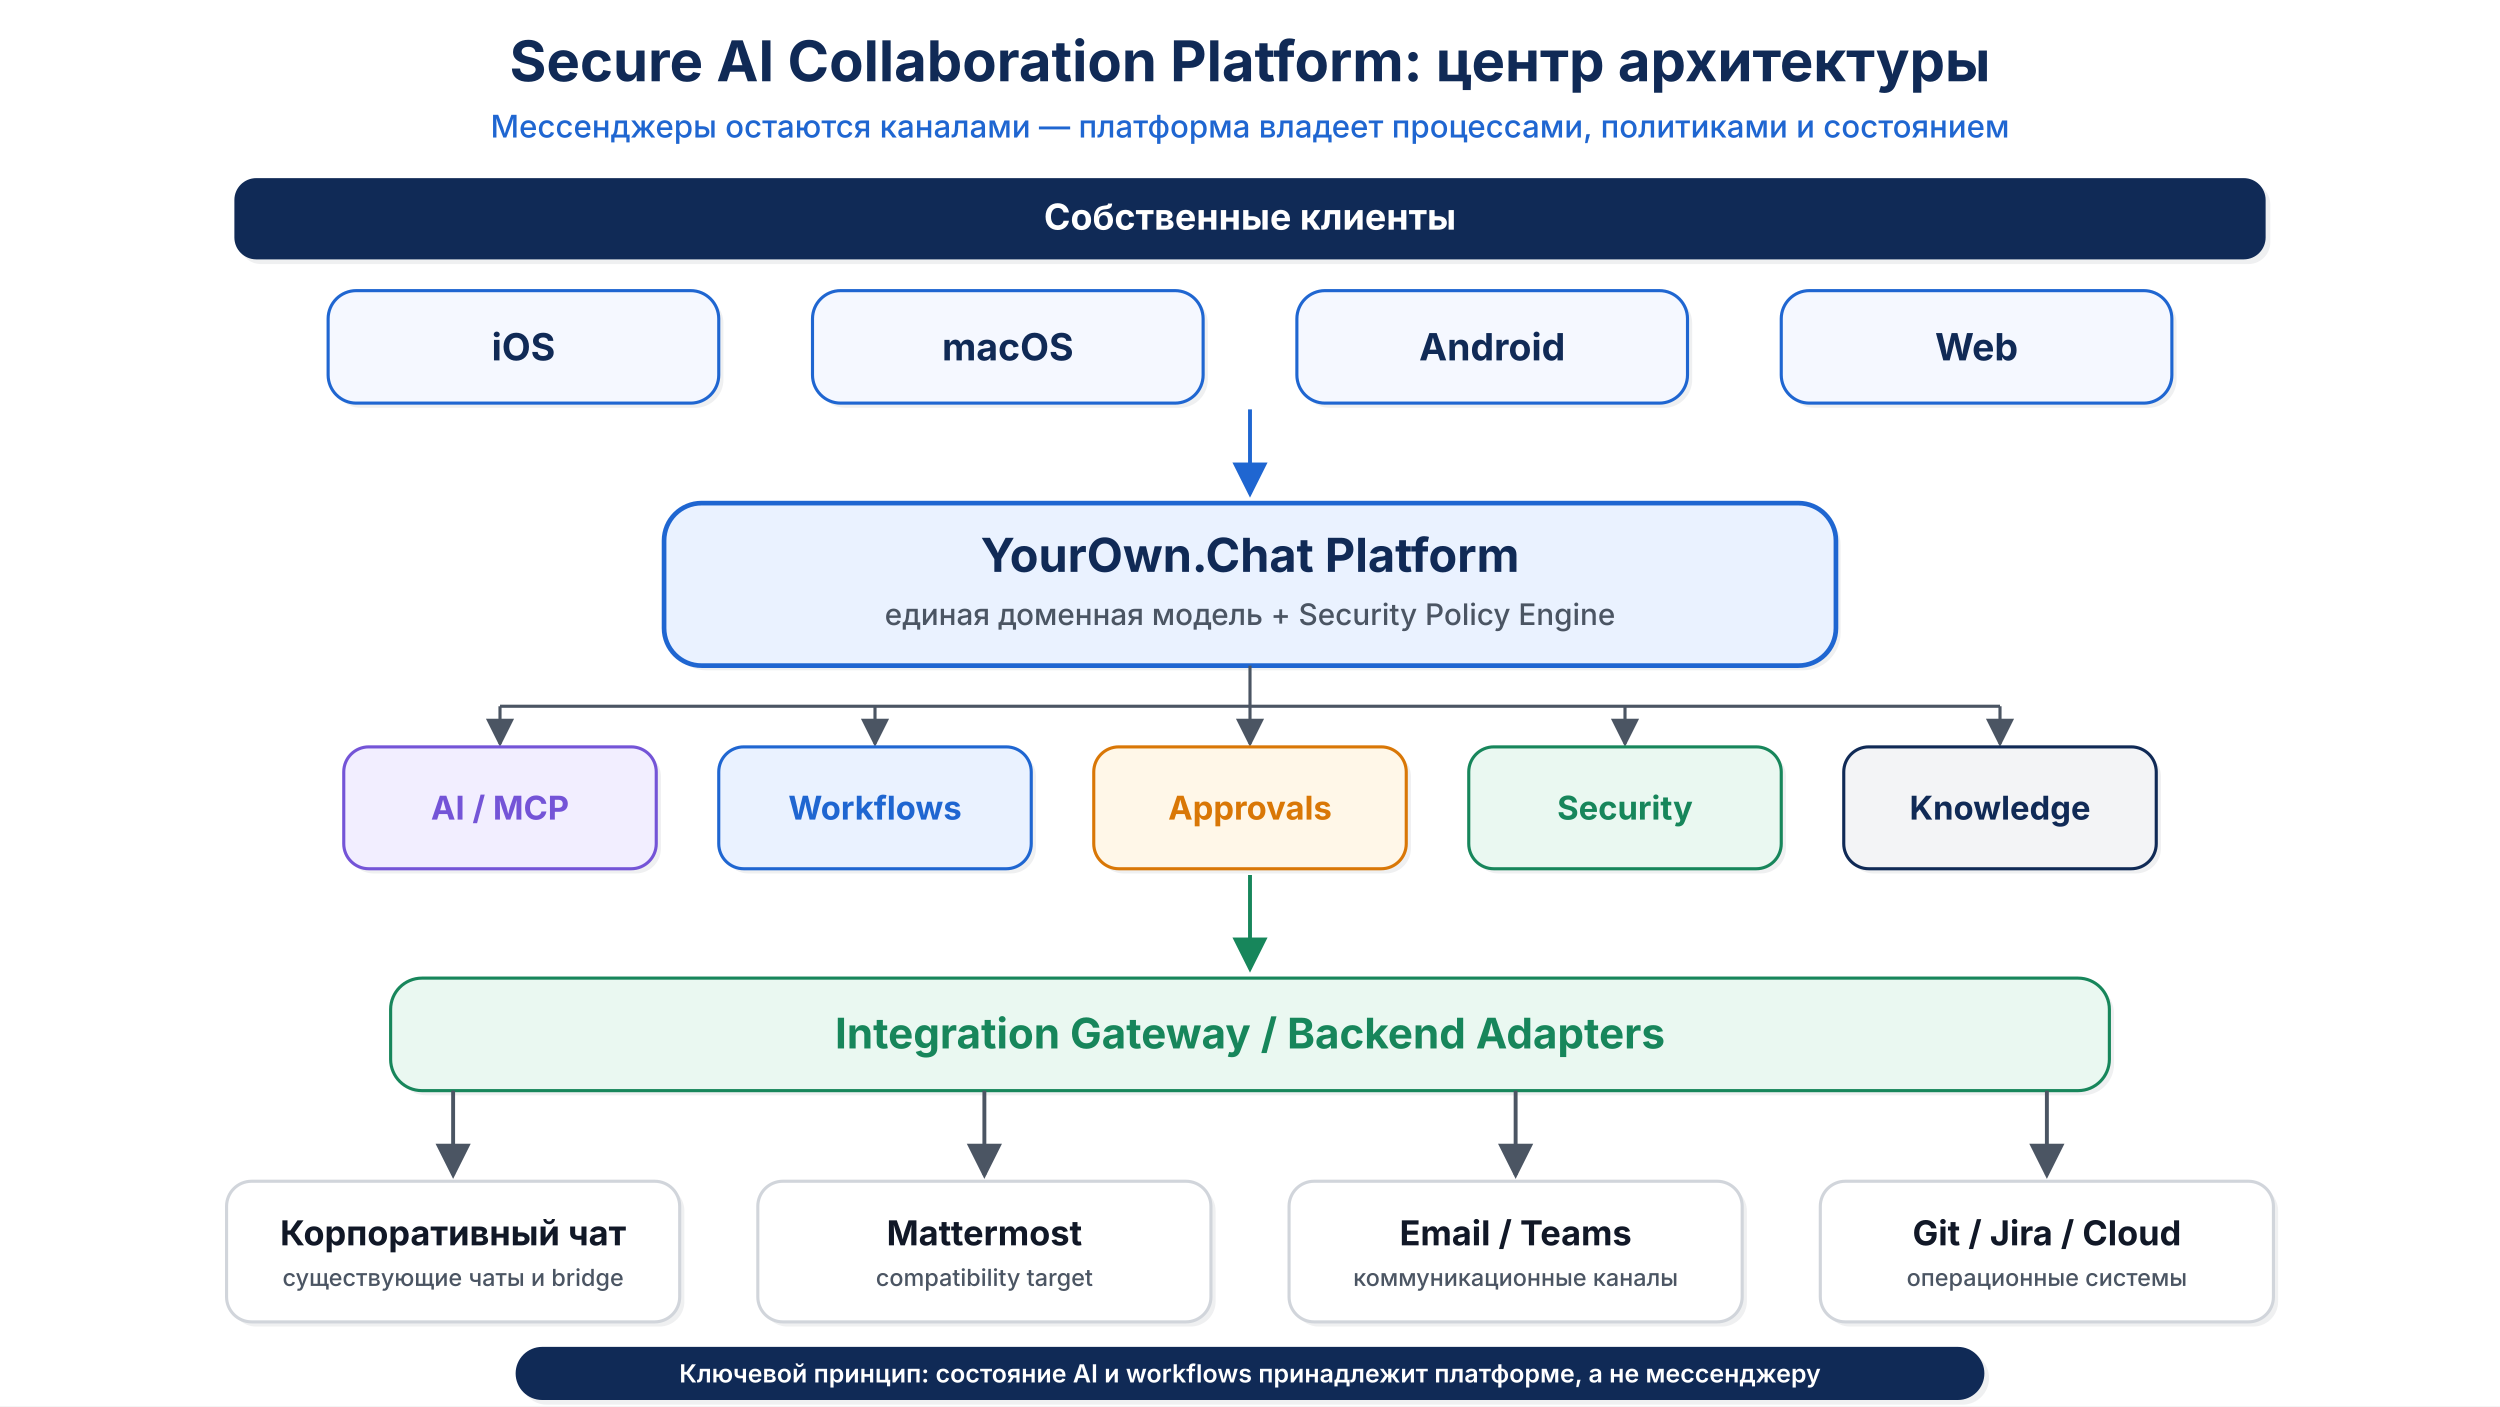
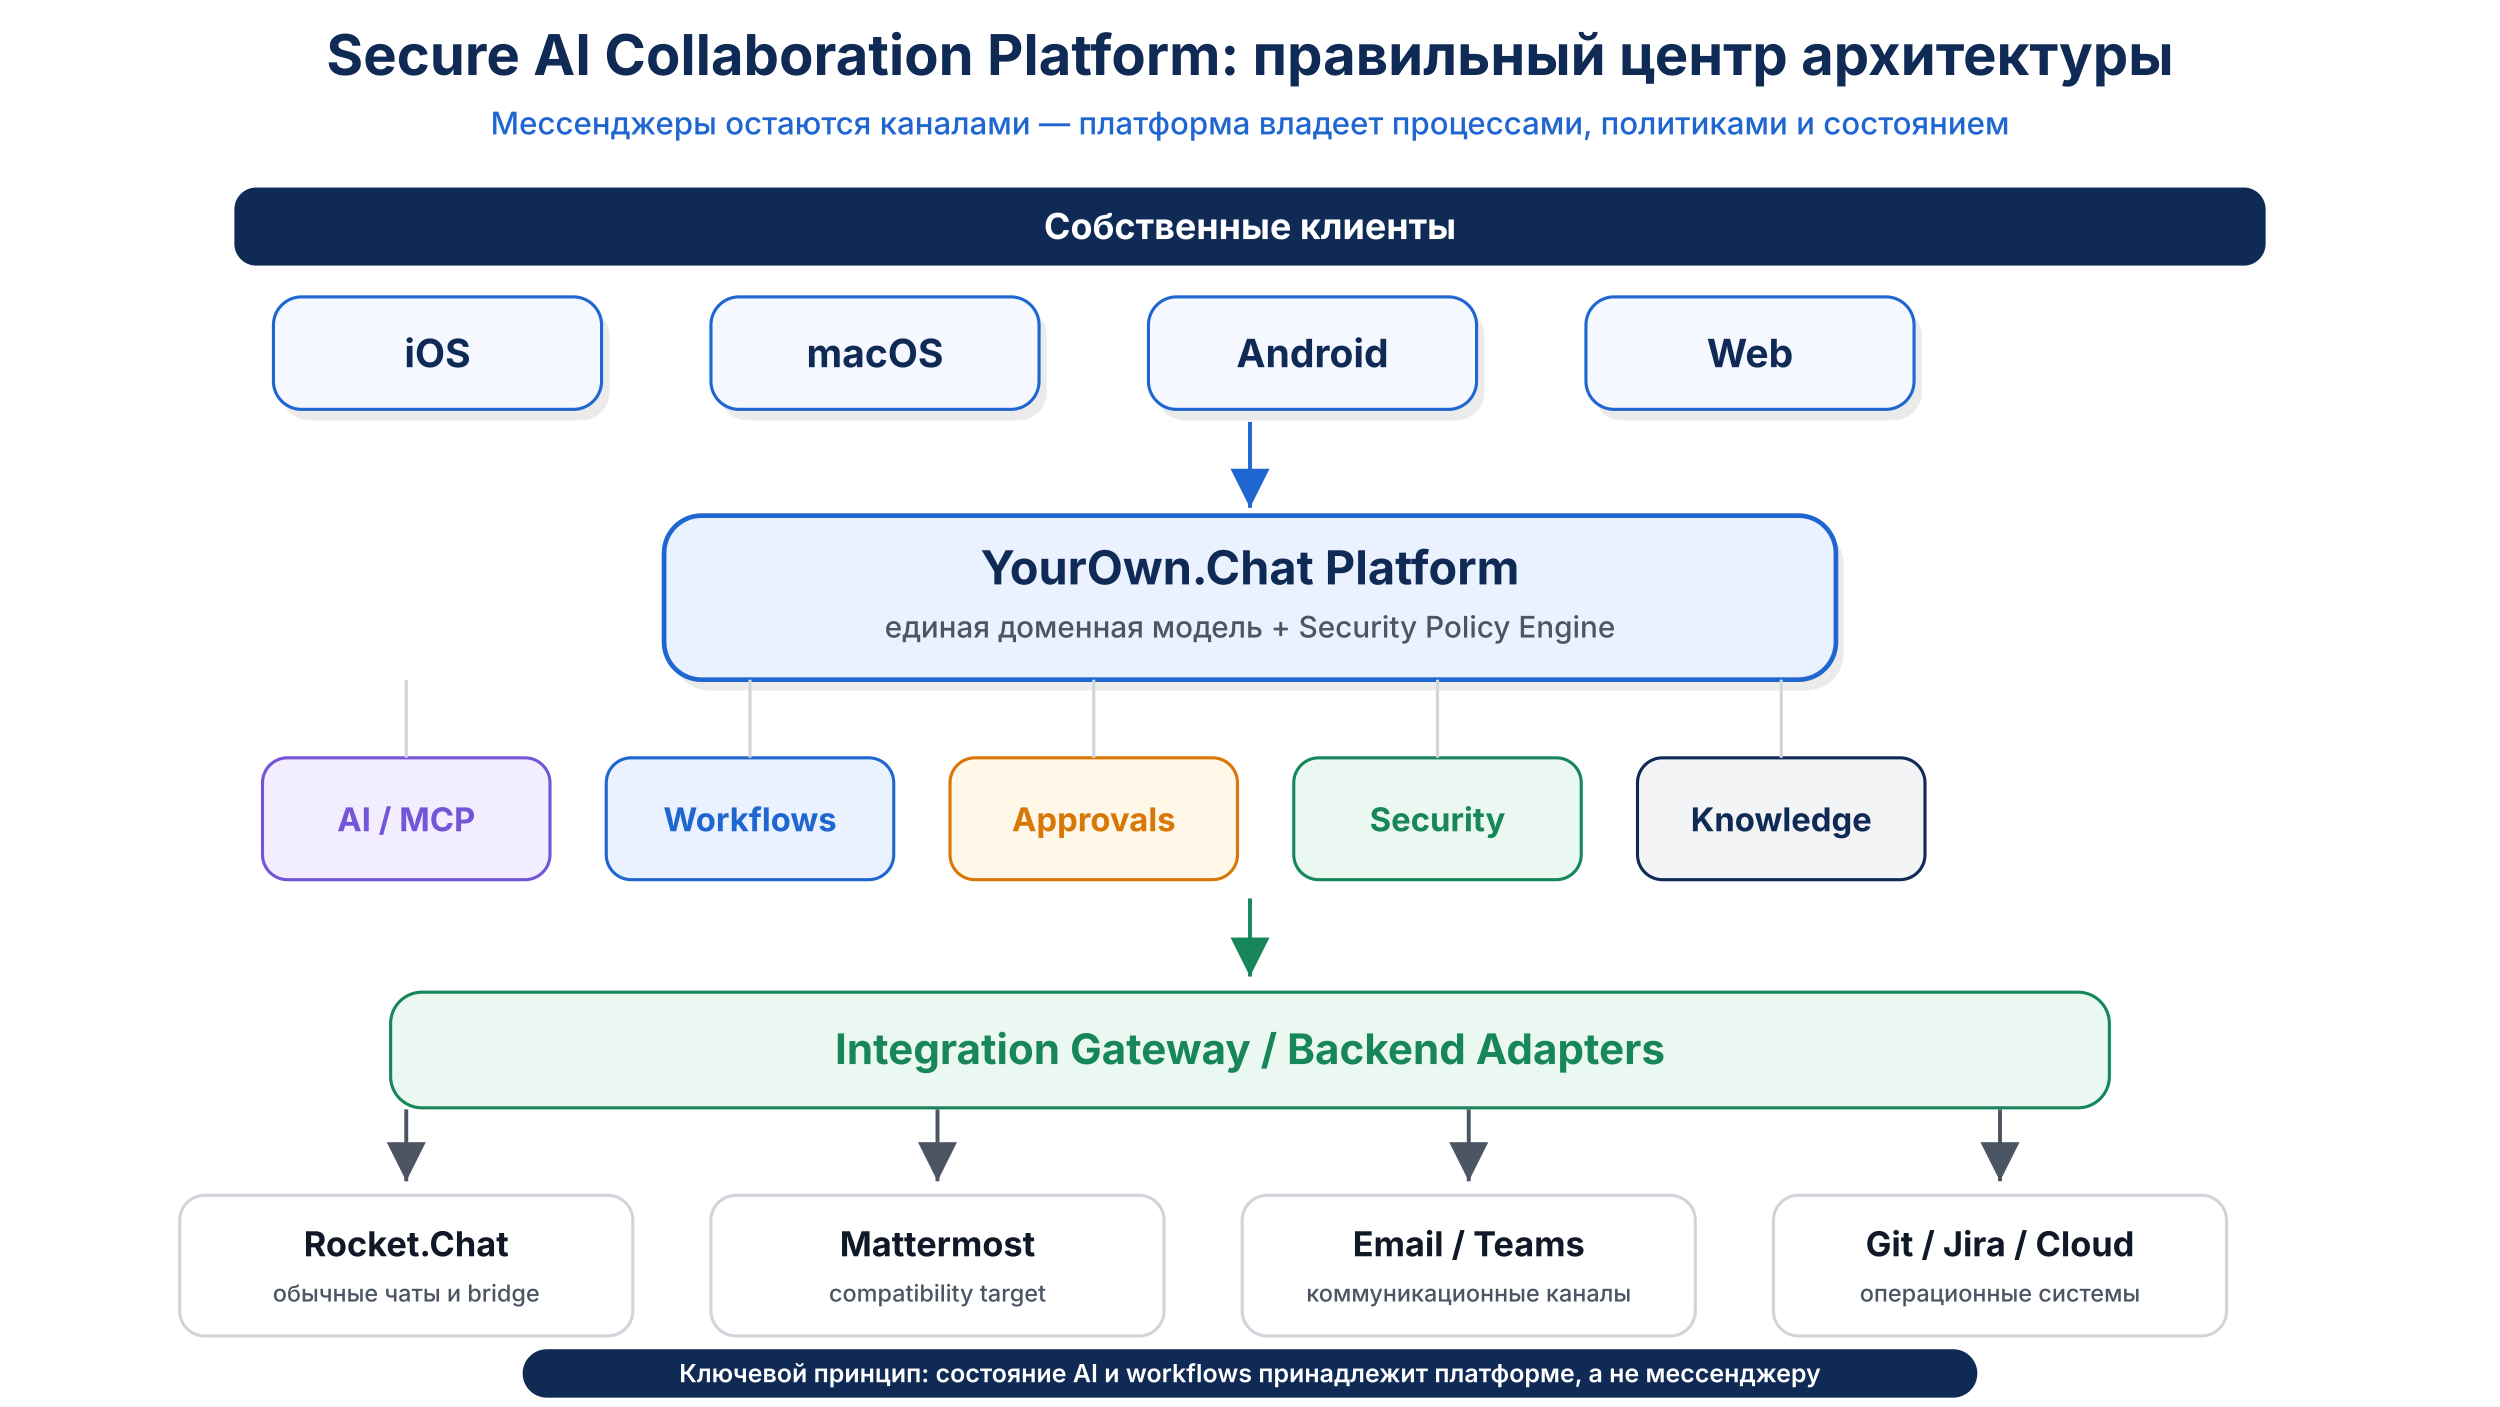
- <svg xmlns="http://www.w3.org/2000/svg" viewBox="0 0 1600 900" width="1600" height="900">
+ <svg xmlns="http://www.w3.org/2000/svg" baseProfile="full" height="900" version="1.1" viewBox="0 0 1600 900" width="1600">
  <defs>
-     <marker id="ar-gray" markerWidth="9" markerHeight="9" refX="8" refY="4.5" orient="auto">
-       <path d="M 0 0 L 9 4.5 L 0 9 z" fill="#4B5563" />
+     <marker id="arrow" markerHeight="10" markerWidth="10" orient="auto" refX="10" refY="5">
+       <path d="M 0 0 L 10 5 L 0 10 z" fill="#4B5563" />
    </marker>
-     <marker id="ar-blue" markerWidth="9" markerHeight="9" refX="8" refY="4.5" orient="auto">
-       <path d="M 0 0 L 9 4.5 L 0 9 z" fill="#1F66D1" />
+     <marker id="arrow-blue" markerHeight="10" markerWidth="10" orient="auto" refX="10" refY="5">
+       <path d="M 0 0 L 10 5 L 0 10 z" fill="#1F66D1" />
    </marker>
-     <marker id="ar-green" markerWidth="9" markerHeight="9" refX="8" refY="4.5" orient="auto">
-       <path d="M 0 0 L 9 4.5 L 0 9 z" fill="#17865B" />
-     </marker>
-     <marker id="ar-orange" markerWidth="9" markerHeight="9" refX="8" refY="4.5" orient="auto">
-       <path d="M 0 0 L 9 4.5 L 0 9 z" fill="#D97706" />
-     </marker>
-     <marker id="ar-purple" markerWidth="9" markerHeight="9" refX="8" refY="4.5" orient="auto">
-       <path d="M 0 0 L 9 4.5 L 0 9 z" fill="#7454D7" />
-     </marker>
-     <marker id="ar-red" markerWidth="9" markerHeight="9" refX="8" refY="4.5" orient="auto">
-       <path d="M 0 0 L 9 4.5 L 0 9 z" fill="#C0392B" />
-     </marker>
-     <marker id="ar-navy" markerWidth="9" markerHeight="9" refX="8" refY="4.5" orient="auto">
-       <path d="M 0 0 L 9 4.5 L 0 9 z" fill="#102A56" />
+     <marker id="arrow-green" markerHeight="10" markerWidth="10" orient="auto" refX="10" refY="5">
+       <path d="M 0 0 L 10 5 L 0 10 z" fill="#17865B" />
    </marker>
  </defs>
-   <rect x="0" y="0" width="1600" height="900" fill="#FFFFFF" />
-   <text x="800.0" y="52" font-family="Inter, Arial, Helvetica, sans-serif" font-size="36" font-weight="700" fill="#102A56" text-anchor="middle">Secure AI Collaboration Platform: центр архитектуры</text>
-   <text x="800.0" y="88" font-family="Inter, Arial, Helvetica, sans-serif" font-size="20" font-weight="500" fill="#1F66D1" text-anchor="middle">Мессенджеры остаются каналами — платформа владеет процессами, политиками и состоянием</text>
-   <rect x="153" y="117" width="1300" height="52" rx="14" ry="14" fill="#0F172A" opacity="0.07" />
-   <rect x="150" y="114" width="1300" height="52" rx="14" ry="14" fill="#102A56" />
-   <text x="800" y="147" font-family="Inter, Arial, Helvetica, sans-serif" font-size="23" font-weight="700" fill="#FFFFFF" text-anchor="middle">Собственные клиенты</text>
-   <rect x="213.0" y="189" width="250" height="72" rx="18" ry="18" fill="#0F172A" opacity="0.07" />
-   <rect x="210.0" y="186" width="250" height="72" rx="18" ry="18" fill="#F5F8FF" stroke="#1F66D1" stroke-width="2" />
-   <text x="335.0" y="230.64" font-family="Inter, Arial, Helvetica, sans-serif" font-size="24" font-weight="700" fill="#102A56" text-anchor="middle">iOS</text>
-   <rect x="523.0" y="189" width="250" height="72" rx="18" ry="18" fill="#0F172A" opacity="0.07" />
-   <rect x="520.0" y="186" width="250" height="72" rx="18" ry="18" fill="#F5F8FF" stroke="#1F66D1" stroke-width="2" />
-   <text x="645.0" y="230.64" font-family="Inter, Arial, Helvetica, sans-serif" font-size="24" font-weight="700" fill="#102A56" text-anchor="middle">macOS</text>
-   <rect x="833.0" y="189" width="250" height="72" rx="18" ry="18" fill="#0F172A" opacity="0.07" />
-   <rect x="830.0" y="186" width="250" height="72" rx="18" ry="18" fill="#F5F8FF" stroke="#1F66D1" stroke-width="2" />
-   <text x="955.0" y="230.64" font-family="Inter, Arial, Helvetica, sans-serif" font-size="24" font-weight="700" fill="#102A56" text-anchor="middle">Android</text>
-   <rect x="1143.0" y="189" width="250" height="72" rx="18" ry="18" fill="#0F172A" opacity="0.07" />
-   <rect x="1140.0" y="186" width="250" height="72" rx="18" ry="18" fill="#F5F8FF" stroke="#1F66D1" stroke-width="2" />
-   <text x="1265.0" y="230.64" font-family="Inter, Arial, Helvetica, sans-serif" font-size="24" font-weight="700" fill="#102A56" text-anchor="middle">Web</text>
-   <line x1="800" y1="262" x2="800" y2="316" stroke="#1F66D1" stroke-width="2.5" marker-end="url(#ar-blue)" />
-   <rect x="428" y="325" width="750" height="104" rx="24" ry="24" fill="#0F172A" opacity="0.07" />
-   <rect x="425" y="322" width="750" height="104" rx="24" ry="24" fill="#EAF2FF" stroke="#1F66D1" stroke-width="3" />
-   <text x="800" y="366" font-family="Inter, Arial, Helvetica, sans-serif" font-size="30" font-weight="700" fill="#102A56" text-anchor="middle">YourOwn.Chat Platform</text>
-   <text x="800" y="400" font-family="Inter, Arial, Helvetica, sans-serif" font-size="19" font-weight="500" fill="#4B5563" text-anchor="middle">единая доменная модель + Security Policy Engine</text>
-   <line x1="800" y1="426" x2="800" y2="452" stroke="#4B5563" stroke-width="2" />
-   <line x1="320.0" y1="452" x2="1280.0" y2="452" stroke="#4B5563" stroke-width="2" />
-   <line x1="320.0" y1="452" x2="320.0" y2="476" stroke="#4B5563" stroke-width="2" marker-end="url(#ar-gray)" />
-   <line x1="560.0" y1="452" x2="560.0" y2="476" stroke="#4B5563" stroke-width="2" marker-end="url(#ar-gray)" />
-   <line x1="800.0" y1="452" x2="800.0" y2="476" stroke="#4B5563" stroke-width="2" marker-end="url(#ar-gray)" />
-   <line x1="1040.0" y1="452" x2="1040.0" y2="476" stroke="#4B5563" stroke-width="2" marker-end="url(#ar-gray)" />
-   <line x1="1280.0" y1="452" x2="1280.0" y2="476" stroke="#4B5563" stroke-width="2" marker-end="url(#ar-gray)" />
-   <rect x="223.0" y="481" width="200" height="78" rx="16" ry="16" fill="#0F172A" opacity="0.07" />
-   <rect x="220.0" y="478" width="200" height="78" rx="16" ry="16" fill="#F2EEFF" stroke="#7454D7" stroke-width="2" />
-   <text x="320.0" y="524.56" font-family="Inter, Arial, Helvetica, sans-serif" font-size="21" font-weight="700" fill="#7454D7" text-anchor="middle">AI / MCP</text>
-   <rect x="463.0" y="481" width="200" height="78" rx="16" ry="16" fill="#0F172A" opacity="0.07" />
-   <rect x="460.0" y="478" width="200" height="78" rx="16" ry="16" fill="#EAF2FF" stroke="#1F66D1" stroke-width="2" />
-   <text x="560.0" y="524.56" font-family="Inter, Arial, Helvetica, sans-serif" font-size="21" font-weight="700" fill="#1F66D1" text-anchor="middle">Workflows</text>
-   <rect x="703.0" y="481" width="200" height="78" rx="16" ry="16" fill="#0F172A" opacity="0.07" />
-   <rect x="700.0" y="478" width="200" height="78" rx="16" ry="16" fill="#FFF7E8" stroke="#D97706" stroke-width="2" />
-   <text x="800.0" y="524.56" font-family="Inter, Arial, Helvetica, sans-serif" font-size="21" font-weight="700" fill="#D97706" text-anchor="middle">Approvals</text>
-   <rect x="943.0" y="481" width="200" height="78" rx="16" ry="16" fill="#0F172A" opacity="0.07" />
-   <rect x="940.0" y="478" width="200" height="78" rx="16" ry="16" fill="#EAF8F1" stroke="#17865B" stroke-width="2" />
-   <text x="1040.0" y="524.56" font-family="Inter, Arial, Helvetica, sans-serif" font-size="21" font-weight="700" fill="#17865B" text-anchor="middle">Security</text>
-   <rect x="1183.0" y="481" width="200" height="78" rx="16" ry="16" fill="#0F172A" opacity="0.07" />
-   <rect x="1180.0" y="478" width="200" height="78" rx="16" ry="16" fill="#F3F4F6" stroke="#102A56" stroke-width="2" />
-   <text x="1280.0" y="524.56" font-family="Inter, Arial, Helvetica, sans-serif" font-size="21" font-weight="700" fill="#102A56" text-anchor="middle">Knowledge</text>
-   <line x1="800" y1="560" x2="800" y2="620" stroke="#17865B" stroke-width="2.5" marker-end="url(#ar-green)" />
-   <rect x="253" y="629" width="1100" height="72" rx="20" ry="20" fill="#0F172A" opacity="0.07" />
-   <rect x="250" y="626" width="1100" height="72" rx="20" ry="20" fill="#EAF8F1" stroke="#17865B" stroke-width="2" />
-   <text x="800" y="671" font-family="Inter, Arial, Helvetica, sans-serif" font-size="27" font-weight="700" fill="#17865B" text-anchor="middle">Integration Gateway / Backend Adapters</text>
-   <line x1="290.0" y1="698" x2="290.0" y2="752" stroke="#4B5563" stroke-width="2.5" marker-end="url(#ar-gray)" />
-   <rect x="148.0" y="759" width="290" height="90" rx="16" ry="16" fill="#0F172A" opacity="0.07" />
-   <rect x="145.0" y="756" width="290" height="90" rx="16" ry="16" fill="#FFFFFF" stroke="#D1D5DB" stroke-width="2" />
-   <text x="290.0" y="797.0" font-family="Inter, Arial, Helvetica, sans-serif" font-size="22" font-weight="700" fill="#111827" text-anchor="middle">Корпоративный чат</text>
-   <text x="290.0" y="823.0" font-family="Inter, Arial, Helvetica, sans-serif" font-size="15" font-weight="500" fill="#4B5563" text-anchor="middle">существующие чаты и bridge</text>
-   <line x1="630.0" y1="698" x2="630.0" y2="752" stroke="#4B5563" stroke-width="2.5" marker-end="url(#ar-gray)" />
-   <rect x="488.0" y="759" width="290" height="90" rx="16" ry="16" fill="#0F172A" opacity="0.07" />
-   <rect x="485.0" y="756" width="290" height="90" rx="16" ry="16" fill="#FFFFFF" stroke="#D1D5DB" stroke-width="2" />
-   <text x="630.0" y="797.0" font-family="Inter, Arial, Helvetica, sans-serif" font-size="22" font-weight="700" fill="#111827" text-anchor="middle">Mattermost</text>
-   <text x="630.0" y="823.0" font-family="Inter, Arial, Helvetica, sans-serif" font-size="15" font-weight="500" fill="#4B5563" text-anchor="middle">compatibility target</text>
-   <line x1="970.0" y1="698" x2="970.0" y2="752" stroke="#4B5563" stroke-width="2.5" marker-end="url(#ar-gray)" />
-   <rect x="828.0" y="759" width="290" height="90" rx="16" ry="16" fill="#0F172A" opacity="0.07" />
-   <rect x="825.0" y="756" width="290" height="90" rx="16" ry="16" fill="#FFFFFF" stroke="#D1D5DB" stroke-width="2" />
-   <text x="970.0" y="797.0" font-family="Inter, Arial, Helvetica, sans-serif" font-size="22" font-weight="700" fill="#111827" text-anchor="middle">Email / Teams</text>
-   <text x="970.0" y="823.0" font-family="Inter, Arial, Helvetica, sans-serif" font-size="15" font-weight="500" fill="#4B5563" text-anchor="middle">коммуникационные каналы</text>
-   <line x1="1310.0" y1="698" x2="1310.0" y2="752" stroke="#4B5563" stroke-width="2.5" marker-end="url(#ar-gray)" />
-   <rect x="1168.0" y="759" width="290" height="90" rx="16" ry="16" fill="#0F172A" opacity="0.07" />
-   <rect x="1165.0" y="756" width="290" height="90" rx="16" ry="16" fill="#FFFFFF" stroke="#D1D5DB" stroke-width="2" />
-   <text x="1310.0" y="797.0" font-family="Inter, Arial, Helvetica, sans-serif" font-size="22" font-weight="700" fill="#111827" text-anchor="middle">Git / Jira / Cloud</text>
-   <text x="1310.0" y="823.0" font-family="Inter, Arial, Helvetica, sans-serif" font-size="15" font-weight="500" fill="#4B5563" text-anchor="middle">операционные системы</text>
-   <rect x="333.0" y="865" width="940" height="34" rx="17.0" ry="17.0" fill="#0F172A" opacity="0.07" />
-   <rect x="330.0" y="862" width="940" height="34" rx="17.0" ry="17.0" fill="#102A56" />
-   <text x="800.0" y="884.76" font-family="Inter, Arial, Helvetica, sans-serif" font-size="16" font-weight="600" fill="#FFFFFF" text-anchor="middle">Ключевой принцип: состояние AI и workflows принадлежит платформе, а не мессенджеру</text>
+   <rect fill="#FFFFFF" height="900" width="1600" x="0" y="0" />
+   <text fill="#102A56" font-family="Inter, Arial, Helvetica, sans-serif" font-size="36" font-weight="700" text-anchor="middle" x="800" y="48">Secure AI Collaboration Platform: правильный центр архитектуры</text>
+   <text fill="#1F66D1" font-family="Inter, Arial, Helvetica, sans-serif" font-size="20" font-weight="500" text-anchor="middle" x="800" y="86">Мессенджеры остаются каналами — платформа владеет процессами, политиками и состоянием</text>
+   <rect fill="#102A56" height="50" rx="14" ry="14" stroke="#102A56" stroke-width="0" width="1300" x="150" y="120" />
+   <text fill="#FFFFFF" font-family="Inter, Arial, Helvetica, sans-serif" font-size="23" font-weight="700" text-anchor="middle" x="800.0" y="153">Собственные клиенты</text>
+   <rect fill="#000000" height="72" opacity="0.08" rx="18" ry="18" width="210" x="180" y="197" />
+   <rect fill="#F5F8FF" height="72" rx="18" ry="18" stroke="#1F66D1" stroke-width="2" width="210" x="175" y="190" />
+   <text fill="#102A56" font-family="Inter, Arial, Helvetica, sans-serif" font-size="25" font-weight="700" text-anchor="middle" x="280" y="235">iOS</text>
+   <rect fill="#000000" height="72" opacity="0.08" rx="18" ry="18" width="210" x="460" y="197" />
+   <rect fill="#F5F8FF" height="72" rx="18" ry="18" stroke="#1F66D1" stroke-width="2" width="210" x="455" y="190" />
+   <text fill="#102A56" font-family="Inter, Arial, Helvetica, sans-serif" font-size="25" font-weight="700" text-anchor="middle" x="560" y="235">macOS</text>
+   <rect fill="#000000" height="72" opacity="0.08" rx="18" ry="18" width="210" x="740" y="197" />
+   <rect fill="#F5F8FF" height="72" rx="18" ry="18" stroke="#1F66D1" stroke-width="2" width="210" x="735" y="190" />
+   <text fill="#102A56" font-family="Inter, Arial, Helvetica, sans-serif" font-size="25" font-weight="700" text-anchor="middle" x="840" y="235">Android</text>
+   <rect fill="#000000" height="72" opacity="0.08" rx="18" ry="18" width="210" x="1020" y="197" />
+   <rect fill="#F5F8FF" height="72" rx="18" ry="18" stroke="#1F66D1" stroke-width="2" width="210" x="1015" y="190" />
+   <text fill="#102A56" font-family="Inter, Arial, Helvetica, sans-serif" font-size="25" font-weight="700" text-anchor="middle" x="1120" y="235">Web</text>
+   <line marker-end="url(#arrow-blue)" stroke="#1F66D1" stroke-width="2.5" x1="800" x2="800" y1="270" y2="325" />
+   <rect fill="#000000" height="105" opacity="0.08" rx="24" ry="24" width="750" x="430" y="337" />
+   <rect fill="#EAF2FF" height="105" rx="24" ry="24" stroke="#1F66D1" stroke-width="3" width="750" x="425" y="330" />
+   <text fill="#102A56" font-family="Inter, Arial, Helvetica, sans-serif" font-size="30" font-weight="700" text-anchor="middle" x="800" y="374">YourOwn.Chat Platform</text>
+   <text fill="#4B5563" font-family="Inter, Arial, Helvetica, sans-serif" font-size="19" font-weight="500" text-anchor="middle" x="800" y="408">единая доменная модель + Security Policy Engine</text>
+   <rect fill="#F2EEFF" height="78" rx="16" ry="16" stroke="#7454D7" stroke-width="2" width="184" x="168" y="485" />
+   <text fill="#7454D7" font-family="Inter, Arial, Helvetica, sans-serif" font-size="21" font-weight="700" text-anchor="middle" x="260" y="532">AI / MCP</text>
+   <line stroke="#D1D5DB" stroke-width="2" x1="260" x2="260" y1="435" y2="485" />
+   <rect fill="#EAF2FF" height="78" rx="16" ry="16" stroke="#1F66D1" stroke-width="2" width="184" x="388" y="485" />
+   <text fill="#1F66D1" font-family="Inter, Arial, Helvetica, sans-serif" font-size="21" font-weight="700" text-anchor="middle" x="480" y="532">Workflows</text>
+   <line stroke="#D1D5DB" stroke-width="2" x1="480" x2="480" y1="435" y2="485" />
+   <rect fill="#FFF7E8" height="78" rx="16" ry="16" stroke="#D97706" stroke-width="2" width="184" x="608" y="485" />
+   <text fill="#D97706" font-family="Inter, Arial, Helvetica, sans-serif" font-size="21" font-weight="700" text-anchor="middle" x="700" y="532">Approvals</text>
+   <line stroke="#D1D5DB" stroke-width="2" x1="700" x2="700" y1="435" y2="485" />
+   <rect fill="#EAF8F1" height="78" rx="16" ry="16" stroke="#17865B" stroke-width="2" width="184" x="828" y="485" />
+   <text fill="#17865B" font-family="Inter, Arial, Helvetica, sans-serif" font-size="21" font-weight="700" text-anchor="middle" x="920" y="532">Security</text>
+   <line stroke="#D1D5DB" stroke-width="2" x1="920" x2="920" y1="435" y2="485" />
+   <rect fill="#F3F4F6" height="78" rx="16" ry="16" stroke="#102A56" stroke-width="2" width="184" x="1048" y="485" />
+   <text fill="#102A56" font-family="Inter, Arial, Helvetica, sans-serif" font-size="21" font-weight="700" text-anchor="middle" x="1140" y="532">Knowledge</text>
+   <line stroke="#D1D5DB" stroke-width="2" x1="1140" x2="1140" y1="435" y2="485" />
+   <line marker-end="url(#arrow-green)" stroke="#17865B" stroke-width="2.5" x1="800" x2="800" y1="575" y2="625" />
+   <rect fill="#EAF8F1" height="74" rx="20" ry="20" stroke="#17865B" stroke-width="2" width="1100" x="250" y="635" />
+   <text fill="#17865B" font-family="Inter, Arial, Helvetica, sans-serif" font-size="27" font-weight="700" text-anchor="middle" x="800" y="681">Integration Gateway / Backend Adapters</text>
+   <line marker-end="url(#arrow)" stroke="#4B5563" stroke-width="2.5" x1="260" x2="260" y1="710" y2="756" />
+   <rect fill="#FFFFFF" height="90" rx="16" ry="16" stroke="#D1D5DB" stroke-width="2" width="290" x="115" y="765" />
+   <text fill="#111827" font-family="Inter, Arial, Helvetica, sans-serif" font-size="22" font-weight="700" text-anchor="middle" x="260" y="804">Rocket.Chat</text>
+   <text fill="#4B5563" font-family="Inter, Arial, Helvetica, sans-serif" font-size="15" font-weight="500" text-anchor="middle" x="260" y="833">обычные чаты и bridge</text>
+   <line marker-end="url(#arrow)" stroke="#4B5563" stroke-width="2.5" x1="600" x2="600" y1="710" y2="756" />
+   <rect fill="#FFFFFF" height="90" rx="16" ry="16" stroke="#D1D5DB" stroke-width="2" width="290" x="455" y="765" />
+   <text fill="#111827" font-family="Inter, Arial, Helvetica, sans-serif" font-size="22" font-weight="700" text-anchor="middle" x="600" y="804">Mattermost</text>
+   <text fill="#4B5563" font-family="Inter, Arial, Helvetica, sans-serif" font-size="15" font-weight="500" text-anchor="middle" x="600" y="833">compatibility target</text>
+   <line marker-end="url(#arrow)" stroke="#4B5563" stroke-width="2.5" x1="940" x2="940" y1="710" y2="756" />
+   <rect fill="#FFFFFF" height="90" rx="16" ry="16" stroke="#D1D5DB" stroke-width="2" width="290" x="795" y="765" />
+   <text fill="#111827" font-family="Inter, Arial, Helvetica, sans-serif" font-size="22" font-weight="700" text-anchor="middle" x="940" y="804">Email / Teams</text>
+   <text fill="#4B5563" font-family="Inter, Arial, Helvetica, sans-serif" font-size="15" font-weight="500" text-anchor="middle" x="940" y="833">коммуникационные каналы</text>
+   <line marker-end="url(#arrow)" stroke="#4B5563" stroke-width="2.5" x1="1280" x2="1280" y1="710" y2="756" />
+   <rect fill="#FFFFFF" height="90" rx="16" ry="16" stroke="#D1D5DB" stroke-width="2" width="290" x="1135" y="765" />
+   <text fill="#111827" font-family="Inter, Arial, Helvetica, sans-serif" font-size="22" font-weight="700" text-anchor="middle" x="1280" y="804">Git / Jira / Cloud</text>
+   <text fill="#4B5563" font-family="Inter, Arial, Helvetica, sans-serif" font-size="15" font-weight="500" text-anchor="middle" x="1280" y="833">операционные системы</text>
+   <rect fill="#102A56" height="30" rx="15.0" ry="15.0" stroke="#102A56" stroke-width="1" width="930" x="335" y="864" />
+   <text fill="#FFFFFF" font-family="Inter, Arial, Helvetica, sans-serif" font-size="16" font-weight="600" text-anchor="middle" x="800.0" y="884.6">Ключевой принцип: состояние AI и workflows принадлежит платформе, а не мессенджеру</text>
</svg>
